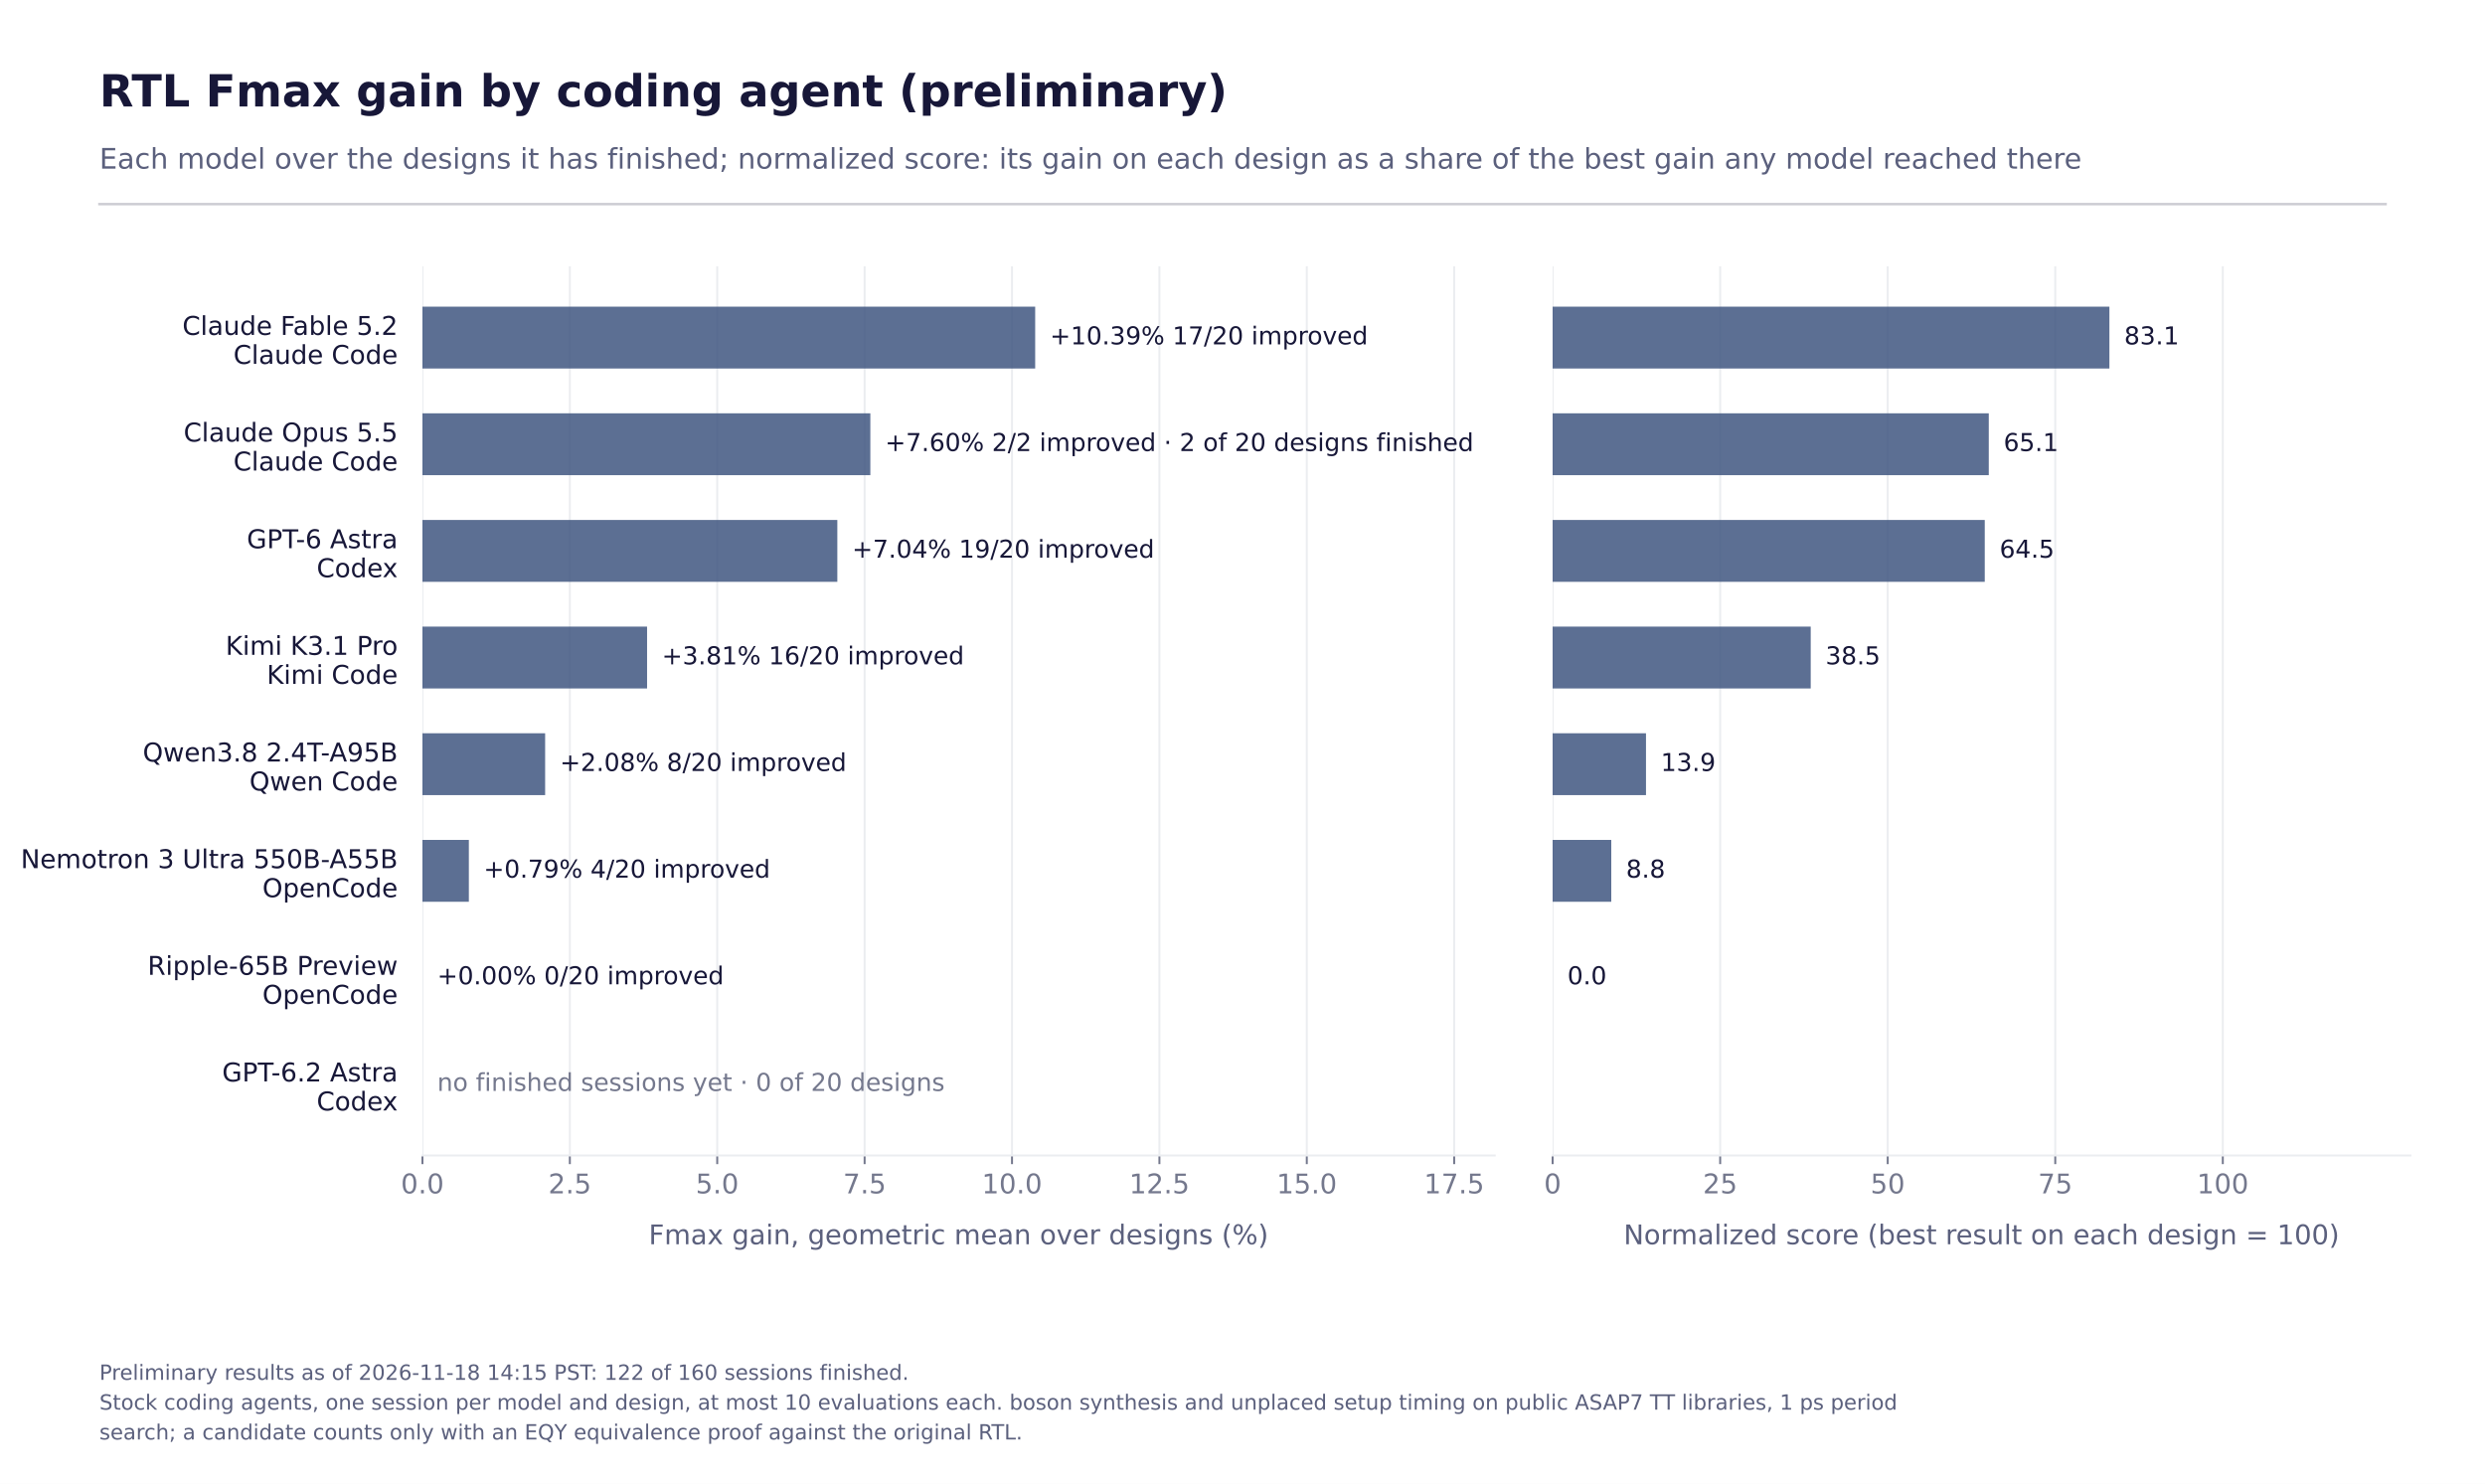
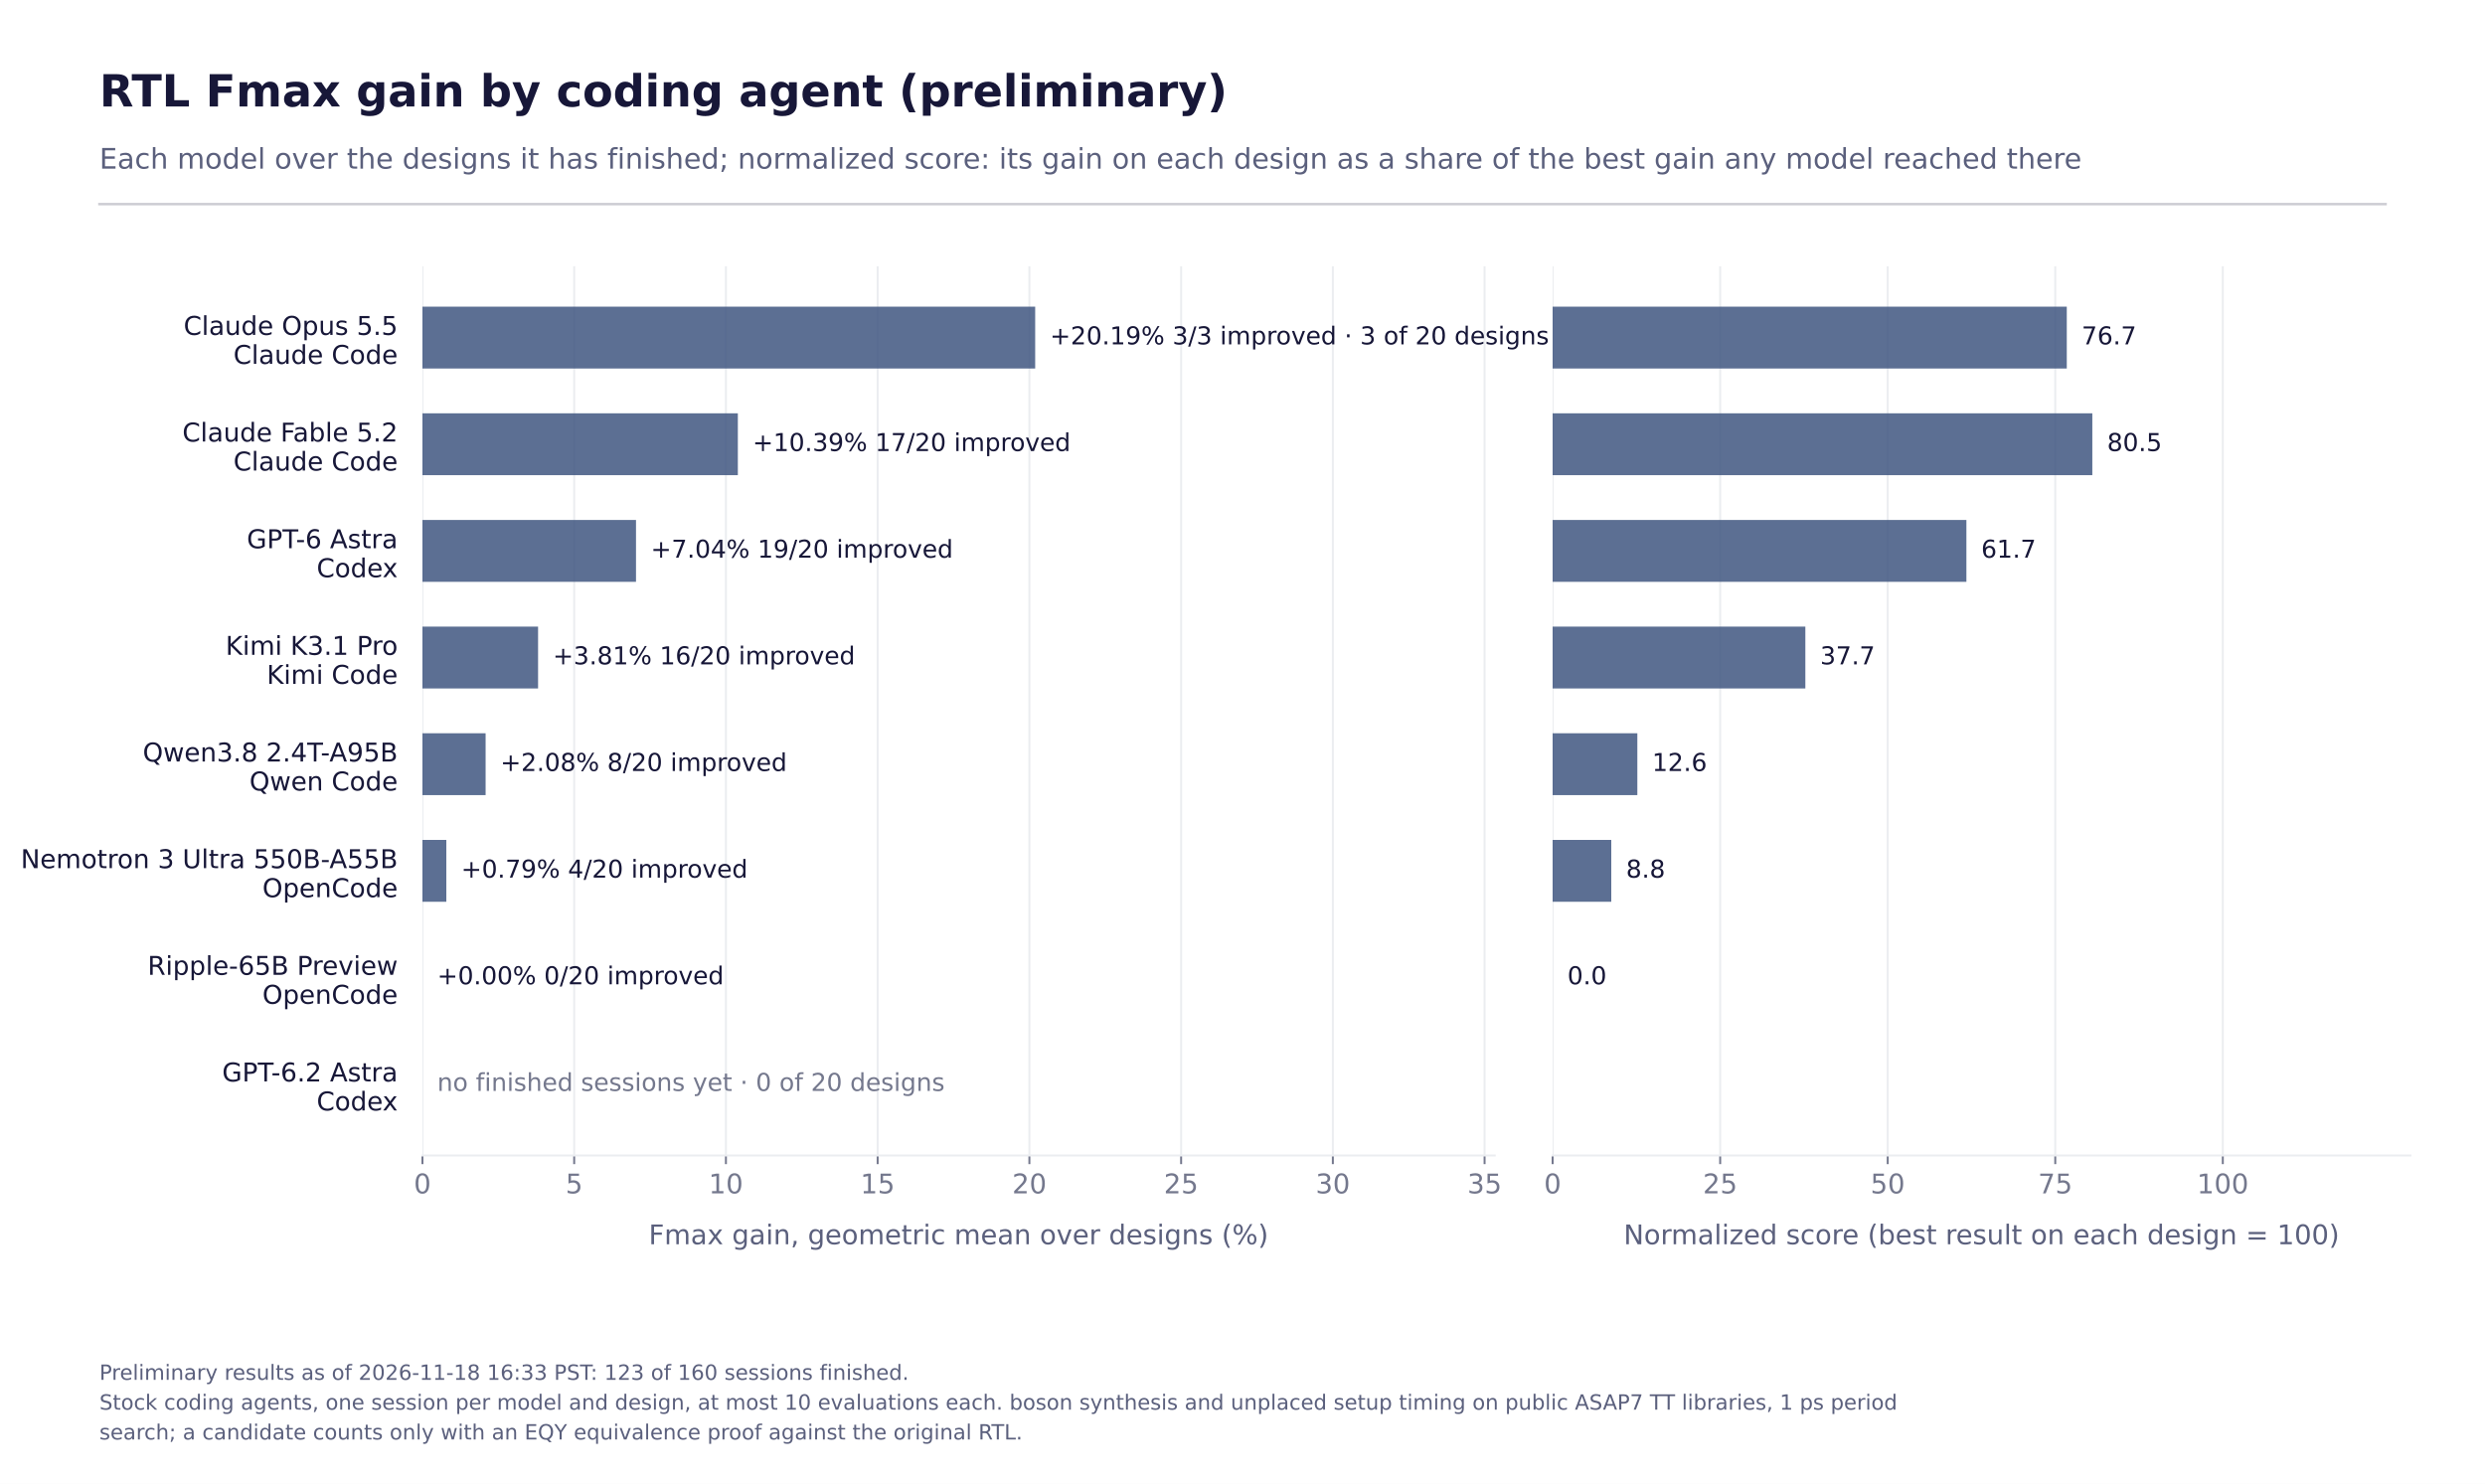
<svg xmlns="http://www.w3.org/2000/svg" xmlns:xlink="http://www.w3.org/1999/xlink" width="1008pt" height="601.92pt" viewBox="0 0 1008 601.92" version="1.1">
  <defs>
    <style type="text/css">*{stroke-linejoin: round; stroke-linecap: butt}</style>
  </defs>
  <g id="figure_1">
    <g id="patch_1">
      <path d="M 0 601.92  L 1008 601.92  L 1008 0  L 0 0  z " style="fill: #ffffff" />
    </g>
    <g id="axes_1">
      <g id="patch_2">
        <path d="M 171.36 468.72  L 606.311 468.72  L 606.311 108  L 171.36 108  z " style="fill: #ffffff" />
      </g>
      <g id="matplotlib.axis_1">
        <g id="xtick_1">
          <g id="line2d_1">
            <path d="M 171.36 468.72  L 171.36 108  " clip-path="url(#pb3bda55762)" style="fill: none; stroke: #ebedf0; stroke-width: 0.8; stroke-linecap: square" />
          </g>
          <g id="line2d_2">
            <defs>
              <path id="m93d353a957" d="M 0 0  L 0 3.5  " style="stroke: #74788d; stroke-width: 0.8" />
            </defs>
            <g>
              <use xlink:href="#m93d353a957" x="171.36" y="468.72" style="fill: #74788d; stroke: #74788d; stroke-width: 0.8" />
            </g>
          </g>
          <g id="text_1">
-             <text style="fill: #74788d; font: 11px 'DejaVu Sans'; text-anchor: middle" x="171.36" y="484.078" transform="rotate(-0 171.36 484.0783)">0.0</text>
+             <text style="fill: #74788d; font: 11px 'DejaVu Sans'; text-anchor: middle" x="171.36" y="484.078" transform="rotate(-0 171.36 484.0783)">0</text>
          </g>
        </g>
        <g id="xtick_2">
          <g id="line2d_3">
-             <path d="M 231.146 468.72  L 231.146 108  " clip-path="url(#pb3bda55762)" style="fill: none; stroke: #ebedf0; stroke-width: 0.8; stroke-linecap: square" />
+             <path d="M 232.908 468.72  L 232.908 108  " clip-path="url(#pb3bda55762)" style="fill: none; stroke: #ebedf0; stroke-width: 0.8; stroke-linecap: square" />
          </g>
          <g id="line2d_4">
            <g>
-               <use xlink:href="#m93d353a957" x="231.146" y="468.72" style="fill: #74788d; stroke: #74788d; stroke-width: 0.8" />
+               <use xlink:href="#m93d353a957" x="232.908" y="468.72" style="fill: #74788d; stroke: #74788d; stroke-width: 0.8" />
            </g>
          </g>
          <g id="text_2">
-             <text style="fill: #74788d; font: 11px 'DejaVu Sans'; text-anchor: middle" x="231.146" y="484.078" transform="rotate(-0 231.1463 484.0783)">2.5</text>
+             <text style="fill: #74788d; font: 11px 'DejaVu Sans'; text-anchor: middle" x="232.908" y="484.078" transform="rotate(-0 232.9081 484.0783)">5</text>
          </g>
        </g>
        <g id="xtick_3">
          <g id="line2d_5">
-             <path d="M 290.933 468.72  L 290.933 108  " clip-path="url(#pb3bda55762)" style="fill: none; stroke: #ebedf0; stroke-width: 0.8; stroke-linecap: square" />
+             <path d="M 294.456 468.72  L 294.456 108  " clip-path="url(#pb3bda55762)" style="fill: none; stroke: #ebedf0; stroke-width: 0.8; stroke-linecap: square" />
          </g>
          <g id="line2d_6">
            <g>
-               <use xlink:href="#m93d353a957" x="290.933" y="468.72" style="fill: #74788d; stroke: #74788d; stroke-width: 0.8" />
+               <use xlink:href="#m93d353a957" x="294.456" y="468.72" style="fill: #74788d; stroke: #74788d; stroke-width: 0.8" />
            </g>
          </g>
          <g id="text_3">
-             <text style="fill: #74788d; font: 11px 'DejaVu Sans'; text-anchor: middle" x="290.933" y="484.078" transform="rotate(-0 290.9326 484.0783)">5.0</text>
+             <text style="fill: #74788d; font: 11px 'DejaVu Sans'; text-anchor: middle" x="294.456" y="484.078" transform="rotate(-0 294.4563 484.0783)">10</text>
          </g>
        </g>
        <g id="xtick_4">
          <g id="line2d_7">
-             <path d="M 350.719 468.72  L 350.719 108  " clip-path="url(#pb3bda55762)" style="fill: none; stroke: #ebedf0; stroke-width: 0.8; stroke-linecap: square" />
+             <path d="M 356.004 468.72  L 356.004 108  " clip-path="url(#pb3bda55762)" style="fill: none; stroke: #ebedf0; stroke-width: 0.8; stroke-linecap: square" />
          </g>
          <g id="line2d_8">
            <g>
-               <use xlink:href="#m93d353a957" x="350.719" y="468.72" style="fill: #74788d; stroke: #74788d; stroke-width: 0.8" />
+               <use xlink:href="#m93d353a957" x="356.004" y="468.72" style="fill: #74788d; stroke: #74788d; stroke-width: 0.8" />
            </g>
          </g>
          <g id="text_4">
-             <text style="fill: #74788d; font: 11px 'DejaVu Sans'; text-anchor: middle" x="350.719" y="484.078" transform="rotate(-0 350.719 484.0783)">7.5</text>
+             <text style="fill: #74788d; font: 11px 'DejaVu Sans'; text-anchor: middle" x="356.004" y="484.078" transform="rotate(-0 356.0044 484.0783)">15</text>
          </g>
        </g>
        <g id="xtick_5">
          <g id="line2d_9">
-             <path d="M 410.505 468.72  L 410.505 108  " clip-path="url(#pb3bda55762)" style="fill: none; stroke: #ebedf0; stroke-width: 0.8; stroke-linecap: square" />
+             <path d="M 417.553 468.72  L 417.553 108  " clip-path="url(#pb3bda55762)" style="fill: none; stroke: #ebedf0; stroke-width: 0.8; stroke-linecap: square" />
          </g>
          <g id="line2d_10">
            <g>
-               <use xlink:href="#m93d353a957" x="410.505" y="468.72" style="fill: #74788d; stroke: #74788d; stroke-width: 0.8" />
+               <use xlink:href="#m93d353a957" x="417.553" y="468.72" style="fill: #74788d; stroke: #74788d; stroke-width: 0.8" />
            </g>
          </g>
          <g id="text_5">
-             <text style="fill: #74788d; font: 11px 'DejaVu Sans'; text-anchor: middle" x="410.505" y="484.078" transform="rotate(-0 410.5053 484.0783)">10.0</text>
+             <text style="fill: #74788d; font: 11px 'DejaVu Sans'; text-anchor: middle" x="417.553" y="484.078" transform="rotate(-0 417.5525 484.0783)">20</text>
          </g>
        </g>
        <g id="xtick_6">
          <g id="line2d_11">
-             <path d="M 470.292 468.72  L 470.292 108  " clip-path="url(#pb3bda55762)" style="fill: none; stroke: #ebedf0; stroke-width: 0.8; stroke-linecap: square" />
+             <path d="M 479.101 468.72  L 479.101 108  " clip-path="url(#pb3bda55762)" style="fill: none; stroke: #ebedf0; stroke-width: 0.8; stroke-linecap: square" />
          </g>
          <g id="line2d_12">
            <g>
-               <use xlink:href="#m93d353a957" x="470.292" y="468.72" style="fill: #74788d; stroke: #74788d; stroke-width: 0.8" />
+               <use xlink:href="#m93d353a957" x="479.101" y="468.72" style="fill: #74788d; stroke: #74788d; stroke-width: 0.8" />
            </g>
          </g>
          <g id="text_6">
-             <text style="fill: #74788d; font: 11px 'DejaVu Sans'; text-anchor: middle" x="470.292" y="484.078" transform="rotate(-0 470.2916 484.0783)">12.5</text>
+             <text style="fill: #74788d; font: 11px 'DejaVu Sans'; text-anchor: middle" x="479.101" y="484.078" transform="rotate(-0 479.1007 484.0783)">25</text>
          </g>
        </g>
        <g id="xtick_7">
          <g id="line2d_13">
-             <path d="M 530.078 468.72  L 530.078 108  " clip-path="url(#pb3bda55762)" style="fill: none; stroke: #ebedf0; stroke-width: 0.8; stroke-linecap: square" />
+             <path d="M 540.649 468.72  L 540.649 108  " clip-path="url(#pb3bda55762)" style="fill: none; stroke: #ebedf0; stroke-width: 0.8; stroke-linecap: square" />
          </g>
          <g id="line2d_14">
            <g>
-               <use xlink:href="#m93d353a957" x="530.078" y="468.72" style="fill: #74788d; stroke: #74788d; stroke-width: 0.8" />
+               <use xlink:href="#m93d353a957" x="540.649" y="468.72" style="fill: #74788d; stroke: #74788d; stroke-width: 0.8" />
            </g>
          </g>
          <g id="text_7">
-             <text style="fill: #74788d; font: 11px 'DejaVu Sans'; text-anchor: middle" x="530.078" y="484.078" transform="rotate(-0 530.0779 484.0783)">15.0</text>
+             <text style="fill: #74788d; font: 11px 'DejaVu Sans'; text-anchor: middle" x="540.649" y="484.078" transform="rotate(-0 540.6488 484.0783)">30</text>
          </g>
        </g>
        <g id="xtick_8">
          <g id="line2d_15">
-             <path d="M 589.864 468.72  L 589.864 108  " clip-path="url(#pb3bda55762)" style="fill: none; stroke: #ebedf0; stroke-width: 0.8; stroke-linecap: square" />
+             <path d="M 602.197 468.72  L 602.197 108  " clip-path="url(#pb3bda55762)" style="fill: none; stroke: #ebedf0; stroke-width: 0.8; stroke-linecap: square" />
          </g>
          <g id="line2d_16">
            <g>
-               <use xlink:href="#m93d353a957" x="589.864" y="468.72" style="fill: #74788d; stroke: #74788d; stroke-width: 0.8" />
+               <use xlink:href="#m93d353a957" x="602.197" y="468.72" style="fill: #74788d; stroke: #74788d; stroke-width: 0.8" />
            </g>
          </g>
          <g id="text_8">
-             <text style="fill: #74788d; font: 11px 'DejaVu Sans'; text-anchor: middle" x="589.864" y="484.078" transform="rotate(-0 589.8642 484.0783)">17.5</text>
+             <text style="fill: #74788d; font: 11px 'DejaVu Sans'; text-anchor: middle" x="602.197" y="484.078" transform="rotate(-0 602.197 484.0783)">35</text>
          </g>
        </g>
        <g id="text_9">
          <text style="fill: #5b607d; font: 11px 'DejaVu Sans'; text-anchor: middle" x="388.836" y="504.724" transform="rotate(-0 388.8357 504.7242)">Fmax gain, geometric mean over designs (%)</text>
        </g>
      </g>
      <g id="matplotlib.axis_2">
        <g id="ytick_1">
          <g id="line2d_17" />
          <g id="text_10">
-             <text style="fill: #171738; font: 10.5px 'DejaVu Sans'" transform="translate(73.96391 135.8506)">Claude Fable 5.2</text>
+             <text style="fill: #171738; font: 10.5px 'DejaVu Sans'" transform="translate(74.46758 135.8506)">Claude Opus 5.5</text>
            <text style="fill: #171738; font: 10.5px 'DejaVu Sans'" transform="translate(94.67516 147.6083)">Claude Code</text>
          </g>
        </g>
        <g id="ytick_2">
          <g id="line2d_18" />
          <g id="text_11">
-             <text style="fill: #171738; font: 10.5px 'DejaVu Sans'" transform="translate(74.46758 179.1127)">Claude Opus 5.5</text>
+             <text style="fill: #171738; font: 10.5px 'DejaVu Sans'" transform="translate(73.96391 179.1127)">Claude Fable 5.2</text>
            <text style="fill: #171738; font: 10.5px 'DejaVu Sans'" transform="translate(94.67516 190.8704)">Claude Code</text>
          </g>
        </g>
        <g id="ytick_3">
          <g id="line2d_19" />
          <g id="text_12">
            <text style="fill: #171738; font: 10.5px 'DejaVu Sans'" transform="translate(100.1122 222.3749)">GPT-6 Astra</text>
            <text style="fill: #171738; font: 10.5px 'DejaVu Sans'" transform="translate(128.4458 234.1326)">Codex</text>
          </g>
        </g>
        <g id="ytick_4">
          <g id="line2d_20" />
          <g id="text_13">
            <text style="fill: #171738; font: 10.5px 'DejaVu Sans'" transform="translate(91.50219 265.6371)">Kimi K3.1 Pro</text>
            <text style="fill: #171738; font: 10.5px 'DejaVu Sans'" transform="translate(108.1923 277.3948)">Kimi Code</text>
          </g>
        </g>
        <g id="ytick_5">
          <g id="line2d_21" />
          <g id="text_14">
            <text style="fill: #171738; font: 10.5px 'DejaVu Sans'" transform="translate(57.90383 308.8993)">Qwen3.8 2.4T-A95B</text>
            <text style="fill: #171738; font: 10.5px 'DejaVu Sans'" transform="translate(101.172 320.657)">Qwen Code</text>
          </g>
        </g>
        <g id="ytick_6">
          <g id="line2d_22" />
          <g id="text_15">
            <text style="fill: #171738; font: 10.5px 'DejaVu Sans'" transform="translate(8.409453 352.1614)">Nemotron 3 Ultra 550B-A55B</text>
            <text style="fill: #171738; font: 10.5px 'DejaVu Sans'" transform="translate(106.4302 363.9191)">OpenCode</text>
          </g>
        </g>
        <g id="ytick_7">
          <g id="line2d_23" />
          <g id="text_16">
            <text style="fill: #171738; font: 10.5px 'DejaVu Sans'" transform="translate(59.87914 395.4236)">Ripple-65B Preview</text>
            <text style="fill: #171738; font: 10.5px 'DejaVu Sans'" transform="translate(106.4302 407.1813)">OpenCode</text>
          </g>
        </g>
        <g id="ytick_8">
          <g id="line2d_24" />
          <g id="text_17">
            <text style="fill: #171738; font: 10.5px 'DejaVu Sans'" transform="translate(90.09453 438.6858)">GPT-6.2 Astra</text>
            <text style="fill: #171738; font: 10.5px 'DejaVu Sans'" transform="translate(128.4458 450.4435)">Codex</text>
          </g>
        </g>
      </g>
      <g id="patch_3">
        <path d="M 171.36 124.396  L 419.904 124.396  L 419.904 149.488  L 171.36 149.488  z " clip-path="url(#pb3bda55762)" style="fill: #3f5680; opacity: 0.85" />
      </g>
      <g id="patch_4">
-         <path d="M 171.36 167.659  L 353.039 167.659  L 353.039 192.751  L 171.36 192.751  z " clip-path="url(#pb3bda55762)" style="fill: #3f5680; opacity: 0.85" />
+         <path d="M 171.36 167.659  L 299.294 167.659  L 299.294 192.751  L 171.36 192.751  z " clip-path="url(#pb3bda55762)" style="fill: #3f5680; opacity: 0.85" />
      </g>
      <g id="patch_5">
-         <path d="M 171.36 210.921  L 339.647 210.921  L 339.647 236.013  L 171.36 236.013  z " clip-path="url(#pb3bda55762)" style="fill: #3f5680; opacity: 0.85" />
+         <path d="M 171.36 210.921  L 257.983 210.921  L 257.983 236.013  L 171.36 236.013  z " clip-path="url(#pb3bda55762)" style="fill: #3f5680; opacity: 0.85" />
      </g>
      <g id="patch_6">
-         <path d="M 171.36 254.183  L 262.474 254.183  L 262.474 279.275  L 171.36 279.275  z " clip-path="url(#pb3bda55762)" style="fill: #3f5680; opacity: 0.85" />
+         <path d="M 171.36 254.183  L 218.26 254.183  L 218.26 279.275  L 171.36 279.275  z " clip-path="url(#pb3bda55762)" style="fill: #3f5680; opacity: 0.85" />
      </g>
      <g id="patch_7">
-         <path d="M 171.36 297.445  L 221.126 297.445  L 221.126 322.537  L 171.36 322.537  z " clip-path="url(#pb3bda55762)" style="fill: #3f5680; opacity: 0.85" />
+         <path d="M 171.36 297.445  L 196.976 297.445  L 196.976 322.537  L 171.36 322.537  z " clip-path="url(#pb3bda55762)" style="fill: #3f5680; opacity: 0.85" />
      </g>
      <g id="patch_8">
-         <path d="M 171.36 340.707  L 190.181 340.707  L 190.181 365.799  L 171.36 365.799  z " clip-path="url(#pb3bda55762)" style="fill: #3f5680; opacity: 0.85" />
+         <path d="M 171.36 340.707  L 181.048 340.707  L 181.048 365.799  L 171.36 365.799  z " clip-path="url(#pb3bda55762)" style="fill: #3f5680; opacity: 0.85" />
      </g>
      <g id="patch_9">
        <path d="M 171.36 383.969  L 171.36 383.969  L 171.36 409.061  L 171.36 409.061  z " clip-path="url(#pb3bda55762)" style="fill: #3f5680; opacity: 0.85" />
      </g>
      <g id="patch_10">
        <path d="M 171.36 427.232  L 171.36 427.232  L 171.36 452.324  L 171.36 452.324  z " clip-path="url(#pb3bda55762)" style="fill: #3f5680; opacity: 0.85" />
      </g>
      <g id="patch_11">
        <path d="M 171.36 468.72  L 606.311 468.72  " style="fill: none; stroke: #ebedf0; stroke-width: 0.8; stroke-linejoin: miter; stroke-linecap: square" />
      </g>
      <g id="text_18">
-         <text style="fill: #171738; font: 10px 'DejaVu Sans'; text-anchor: start" x="425.904" y="139.702" transform="rotate(-0 425.9037 139.7018)">+10.39%   17/20 improved</text>
+         <text style="fill: #171738; font: 10px 'DejaVu Sans'; text-anchor: start" x="425.904" y="139.702" transform="rotate(-0 425.9037 139.7018)">+20.19%   3/3 improved · 3 of 20 designs finished</text>
      </g>
      <g id="text_19">
-         <text style="fill: #171738; font: 10px 'DejaVu Sans'; text-anchor: start" x="359.039" y="182.964" transform="rotate(-0 359.0387 182.9639)">+7.60%   2/2 improved · 2 of 20 designs finished</text>
+         <text style="fill: #171738; font: 10px 'DejaVu Sans'; text-anchor: start" x="305.294" y="182.964" transform="rotate(-0 305.294 182.9639)">+10.39%   17/20 improved</text>
      </g>
      <g id="text_20">
-         <text style="fill: #171738; font: 10px 'DejaVu Sans'; text-anchor: start" x="345.647" y="226.226" transform="rotate(-0 345.6465 226.2261)">+7.04%   19/20 improved</text>
+         <text style="fill: #171738; font: 10px 'DejaVu Sans'; text-anchor: start" x="263.983" y="226.226" transform="rotate(-0 263.9828 226.2261)">+7.04%   19/20 improved</text>
      </g>
      <g id="text_21">
-         <text style="fill: #171738; font: 10px 'DejaVu Sans'; text-anchor: start" x="268.474" y="269.488" transform="rotate(-0 268.4744 269.4883)">+3.81%   16/20 improved</text>
+         <text style="fill: #171738; font: 10px 'DejaVu Sans'; text-anchor: start" x="224.26" y="269.488" transform="rotate(-0 224.2597 269.4883)">+3.81%   16/20 improved</text>
      </g>
      <g id="text_22">
-         <text style="fill: #171738; font: 10px 'DejaVu Sans'; text-anchor: start" x="227.126" y="312.75" transform="rotate(-0 227.1261 312.7505)">+2.08%   8/20 improved</text>
+         <text style="fill: #171738; font: 10px 'DejaVu Sans'; text-anchor: start" x="202.976" y="312.75" transform="rotate(-0 202.9763 312.7505)">+2.08%   8/20 improved</text>
      </g>
      <g id="text_23">
-         <text style="fill: #171738; font: 10px 'DejaVu Sans'; text-anchor: start" x="196.181" y="356.013" transform="rotate(-0 196.1807 356.0126)">+0.79%   4/20 improved</text>
+         <text style="fill: #171738; font: 10px 'DejaVu Sans'; text-anchor: start" x="187.048" y="356.013" transform="rotate(-0 187.0477 356.0126)">+0.79%   4/20 improved</text>
      </g>
      <g id="text_24">
        <text style="fill: #171738; font: 10px 'DejaVu Sans'; text-anchor: start" x="177.36" y="399.275" transform="rotate(-0 177.36 399.2748)">+0.00%   0/20 improved</text>
      </g>
      <g id="text_25">
        <text style="fill: #74788d; font: 10px 'DejaVu Sans'; text-anchor: start" x="177.36" y="442.537" transform="rotate(-0 177.36 442.537)">no finished sessions yet · 0 of 20 designs</text>
      </g>
    </g>
    <g id="axes_2">
      <g id="patch_12">
        <path d="M 629.799 468.72  L 977.76 468.72  L 977.76 108  L 629.799 108  z " style="fill: #ffffff" />
      </g>
      <g id="matplotlib.axis_3">
        <g id="xtick_9">
          <g id="line2d_25">
            <path d="M 629.799 468.72  L 629.799 108  " clip-path="url(#p01aa2b09fa)" style="fill: none; stroke: #ebedf0; stroke-width: 0.8; stroke-linecap: square" />
          </g>
          <g id="line2d_26">
            <g>
              <use xlink:href="#m93d353a957" x="629.799" y="468.72" style="fill: #74788d; stroke: #74788d; stroke-width: 0.8" />
            </g>
          </g>
          <g id="text_26">
            <text style="fill: #74788d; font: 11px 'DejaVu Sans'; text-anchor: middle" x="629.799" y="484.078" transform="rotate(-0 629.7988 484.0783)">0</text>
          </g>
        </g>
        <g id="xtick_10">
          <g id="line2d_27">
            <path d="M 697.76 468.72  L 697.76 108  " clip-path="url(#p01aa2b09fa)" style="fill: none; stroke: #ebedf0; stroke-width: 0.8; stroke-linecap: square" />
          </g>
          <g id="line2d_28">
            <g>
              <use xlink:href="#m93d353a957" x="697.76" y="468.72" style="fill: #74788d; stroke: #74788d; stroke-width: 0.8" />
            </g>
          </g>
          <g id="text_27">
            <text style="fill: #74788d; font: 11px 'DejaVu Sans'; text-anchor: middle" x="697.76" y="484.078" transform="rotate(-0 697.76 484.0783)">25</text>
          </g>
        </g>
        <g id="xtick_11">
          <g id="line2d_29">
            <path d="M 765.721 468.72  L 765.721 108  " clip-path="url(#p01aa2b09fa)" style="fill: none; stroke: #ebedf0; stroke-width: 0.8; stroke-linecap: square" />
          </g>
          <g id="line2d_30">
            <g>
              <use xlink:href="#m93d353a957" x="765.721" y="468.72" style="fill: #74788d; stroke: #74788d; stroke-width: 0.8" />
            </g>
          </g>
          <g id="text_28">
            <text style="fill: #74788d; font: 11px 'DejaVu Sans'; text-anchor: middle" x="765.721" y="484.078" transform="rotate(-0 765.7212 484.0783)">50</text>
          </g>
        </g>
        <g id="xtick_12">
          <g id="line2d_31">
            <path d="M 833.682 468.72  L 833.682 108  " clip-path="url(#p01aa2b09fa)" style="fill: none; stroke: #ebedf0; stroke-width: 0.8; stroke-linecap: square" />
          </g>
          <g id="line2d_32">
            <g>
              <use xlink:href="#m93d353a957" x="833.682" y="468.72" style="fill: #74788d; stroke: #74788d; stroke-width: 0.8" />
            </g>
          </g>
          <g id="text_29">
            <text style="fill: #74788d; font: 11px 'DejaVu Sans'; text-anchor: middle" x="833.682" y="484.078" transform="rotate(-0 833.6823 484.0783)">75</text>
          </g>
        </g>
        <g id="xtick_13">
          <g id="line2d_33">
            <path d="M 901.643 468.72  L 901.643 108  " clip-path="url(#p01aa2b09fa)" style="fill: none; stroke: #ebedf0; stroke-width: 0.8; stroke-linecap: square" />
          </g>
          <g id="line2d_34">
            <g>
              <use xlink:href="#m93d353a957" x="901.643" y="468.72" style="fill: #74788d; stroke: #74788d; stroke-width: 0.8" />
            </g>
          </g>
          <g id="text_30">
            <text style="fill: #74788d; font: 11px 'DejaVu Sans'; text-anchor: middle" x="901.643" y="484.078" transform="rotate(-0 901.6435 484.0783)">100</text>
          </g>
        </g>
        <g id="text_31">
          <text style="fill: #5b607d; font: 11px 'DejaVu Sans'; text-anchor: middle" x="803.779" y="504.724" transform="rotate(-0 803.7794 504.7242)">Normalized score (best result on each design = 100)</text>
        </g>
      </g>
      <g id="matplotlib.axis_4">
        <g id="ytick_9">
          <g id="line2d_35" />
        </g>
        <g id="ytick_10">
          <g id="line2d_36" />
        </g>
        <g id="ytick_11">
          <g id="line2d_37" />
        </g>
        <g id="ytick_12">
          <g id="line2d_38" />
        </g>
        <g id="ytick_13">
          <g id="line2d_39" />
        </g>
        <g id="ytick_14">
          <g id="line2d_40" />
        </g>
        <g id="ytick_15">
          <g id="line2d_41" />
        </g>
        <g id="ytick_16">
          <g id="line2d_42" />
        </g>
      </g>
      <g id="patch_13">
-         <path d="M 629.799 124.396  L 855.647 124.396  L 855.647 149.488  L 629.799 149.488  z " clip-path="url(#p01aa2b09fa)" style="fill: #3f5680; opacity: 0.85" />
+         <path d="M 629.799 124.396  L 838.358 124.396  L 838.358 149.488  L 629.799 149.488  z " clip-path="url(#p01aa2b09fa)" style="fill: #3f5680; opacity: 0.85" />
      </g>
      <g id="patch_14">
-         <path d="M 629.799 167.659  L 806.715 167.659  L 806.715 192.751  L 629.799 192.751  z " clip-path="url(#p01aa2b09fa)" style="fill: #3f5680; opacity: 0.85" />
+         <path d="M 629.799 167.659  L 848.715 167.659  L 848.715 192.751  L 629.799 192.751  z " clip-path="url(#p01aa2b09fa)" style="fill: #3f5680; opacity: 0.85" />
      </g>
      <g id="patch_15">
-         <path d="M 629.799 210.921  L 805.084 210.921  L 805.084 236.013  L 629.799 236.013  z " clip-path="url(#p01aa2b09fa)" style="fill: #3f5680; opacity: 0.85" />
+         <path d="M 629.799 210.921  L 797.636 210.921  L 797.636 236.013  L 629.799 236.013  z " clip-path="url(#p01aa2b09fa)" style="fill: #3f5680; opacity: 0.85" />
      </g>
      <g id="patch_16">
-         <path d="M 629.799 254.183  L 734.486 254.183  L 734.486 279.275  L 629.799 279.275  z " clip-path="url(#p01aa2b09fa)" style="fill: #3f5680; opacity: 0.85" />
+         <path d="M 629.799 254.183  L 732.311 254.183  L 732.311 279.275  L 629.799 279.275  z " clip-path="url(#p01aa2b09fa)" style="fill: #3f5680; opacity: 0.85" />
      </g>
      <g id="patch_17">
-         <path d="M 629.799 297.445  L 667.667 297.445  L 667.667 322.537  L 629.799 322.537  z " clip-path="url(#p01aa2b09fa)" style="fill: #3f5680; opacity: 0.85" />
+         <path d="M 629.799 297.445  L 664.16 297.445  L 664.16 322.537  L 629.799 322.537  z " clip-path="url(#p01aa2b09fa)" style="fill: #3f5680; opacity: 0.85" />
      </g>
      <g id="patch_18">
        <path d="M 629.799 340.707  L 653.585 340.707  L 653.585 365.799  L 629.799 365.799  z " clip-path="url(#p01aa2b09fa)" style="fill: #3f5680; opacity: 0.85" />
      </g>
      <g id="patch_19">
        <path d="M 629.799 383.969  L 629.799 383.969  L 629.799 409.061  L 629.799 409.061  z " clip-path="url(#p01aa2b09fa)" style="fill: #3f5680; opacity: 0.85" />
      </g>
      <g id="patch_20">
        <path d="M 629.799 427.232  L 629.799 427.232  L 629.799 452.324  L 629.799 452.324  z " clip-path="url(#p01aa2b09fa)" style="fill: #3f5680; opacity: 0.85" />
      </g>
      <g id="patch_21">
        <path d="M 629.799 468.72  L 977.76 468.72  " style="fill: none; stroke: #ebedf0; stroke-width: 0.8; stroke-linejoin: miter; stroke-linecap: square" />
      </g>
      <g id="text_32">
-         <text style="fill: #171738; font: 10px 'DejaVu Sans'; text-anchor: start" x="861.647" y="139.702" transform="rotate(-0 861.6474 139.7018)">83.1</text>
+         <text style="fill: #171738; font: 10px 'DejaVu Sans'; text-anchor: start" x="844.358" y="139.702" transform="rotate(-0 844.3581 139.7018)">76.7</text>
      </g>
      <g id="text_33">
-         <text style="fill: #171738; font: 10px 'DejaVu Sans'; text-anchor: start" x="812.715" y="182.964" transform="rotate(-0 812.7153 182.9639)">65.1</text>
+         <text style="fill: #171738; font: 10px 'DejaVu Sans'; text-anchor: start" x="854.715" y="182.964" transform="rotate(-0 854.7153 182.9639)">80.5</text>
      </g>
      <g id="text_34">
-         <text style="fill: #171738; font: 10px 'DejaVu Sans'; text-anchor: start" x="811.084" y="226.226" transform="rotate(-0 811.0843 226.2261)">64.5</text>
+         <text style="fill: #171738; font: 10px 'DejaVu Sans'; text-anchor: start" x="803.636" y="226.226" transform="rotate(-0 803.6357 226.2261)">61.7</text>
      </g>
      <g id="text_35">
-         <text style="fill: #171738; font: 10px 'DejaVu Sans'; text-anchor: start" x="740.486" y="269.488" transform="rotate(-0 740.4862 269.4883)">38.5</text>
+         <text style="fill: #171738; font: 10px 'DejaVu Sans'; text-anchor: start" x="738.311" y="269.488" transform="rotate(-0 738.3115 269.4883)">37.7</text>
      </g>
      <g id="text_36">
-         <text style="fill: #171738; font: 10px 'DejaVu Sans'; text-anchor: start" x="673.667" y="312.75" transform="rotate(-0 673.6668 312.7505)">13.9</text>
+         <text style="fill: #171738; font: 10px 'DejaVu Sans'; text-anchor: start" x="670.16" y="312.75" transform="rotate(-0 670.16 312.7505)">12.6</text>
      </g>
      <g id="text_37">
        <text style="fill: #171738; font: 10px 'DejaVu Sans'; text-anchor: start" x="659.585" y="356.013" transform="rotate(-0 659.5852 356.0126)">8.8</text>
      </g>
      <g id="text_38">
        <text style="fill: #171738; font: 10px 'DejaVu Sans'; text-anchor: start" x="635.799" y="399.275" transform="rotate(-0 635.7988 399.2748)">0.0</text>
      </g>
    </g>
    <g id="line2d_43">
      <path d="M 40.32 82.8  L 967.68 82.8  " style="fill: none; stroke: #171738; stroke-opacity: 0.22; stroke-linecap: square" />
    </g>
    <g id="text_39">
      <text style="fill: #171738; font: 700 18px 'DejaVu Sans'; text-anchor: start" x="40.32" y="43.2" transform="rotate(-0 40.32 43.2)">RTL Fmax gain by coding agent (preliminary)</text>
    </g>
    <g id="text_40">
      <text style="fill: #5b607d; font: 11.5px 'DejaVu Sans'; text-anchor: start" x="40.32" y="68.4" transform="rotate(-0 40.32 68.4)">Each model over the designs it has finished; normalized score: its gain on each design as a share of the best gain any model reached there</text>
    </g>
    <g id="text_41">
-       <text style="fill: #5b607d; font: 8.5px 'DejaVu Sans'" transform="translate(40.32 559.7168)">Preliminary results as of 2026-11-18 14:15 PST: 122 of 160 sessions finished.</text>
+       <text style="fill: #5b607d; font: 8.5px 'DejaVu Sans'" transform="translate(40.32 559.7168)">Preliminary results as of 2026-11-18 16:33 PST: 123 of 160 sessions finished.</text>
      <text style="fill: #5b607d; font: 8.5px 'DejaVu Sans'" transform="translate(40.32 571.8184)">Stock coding agents, one session per model and design, at most 10 evaluations each. boson synthesis and unplaced setup timing on public ASAP7 TT libraries, 1 ps period</text>
      <text style="fill: #5b607d; font: 8.5px 'DejaVu Sans'" transform="translate(40.32 583.92)">search; a candidate counts only with an EQY equivalence proof against the original RTL.</text>
    </g>
  </g>
  <defs>
    <clipPath id="pb3bda55762">
      <rect x="171.36" y="108" width="434.951" height="360.72" />
    </clipPath>
    <clipPath id="p01aa2b09fa">
      <rect x="629.799" y="108" width="347.961" height="360.72" />
    </clipPath>
  </defs>
</svg>
